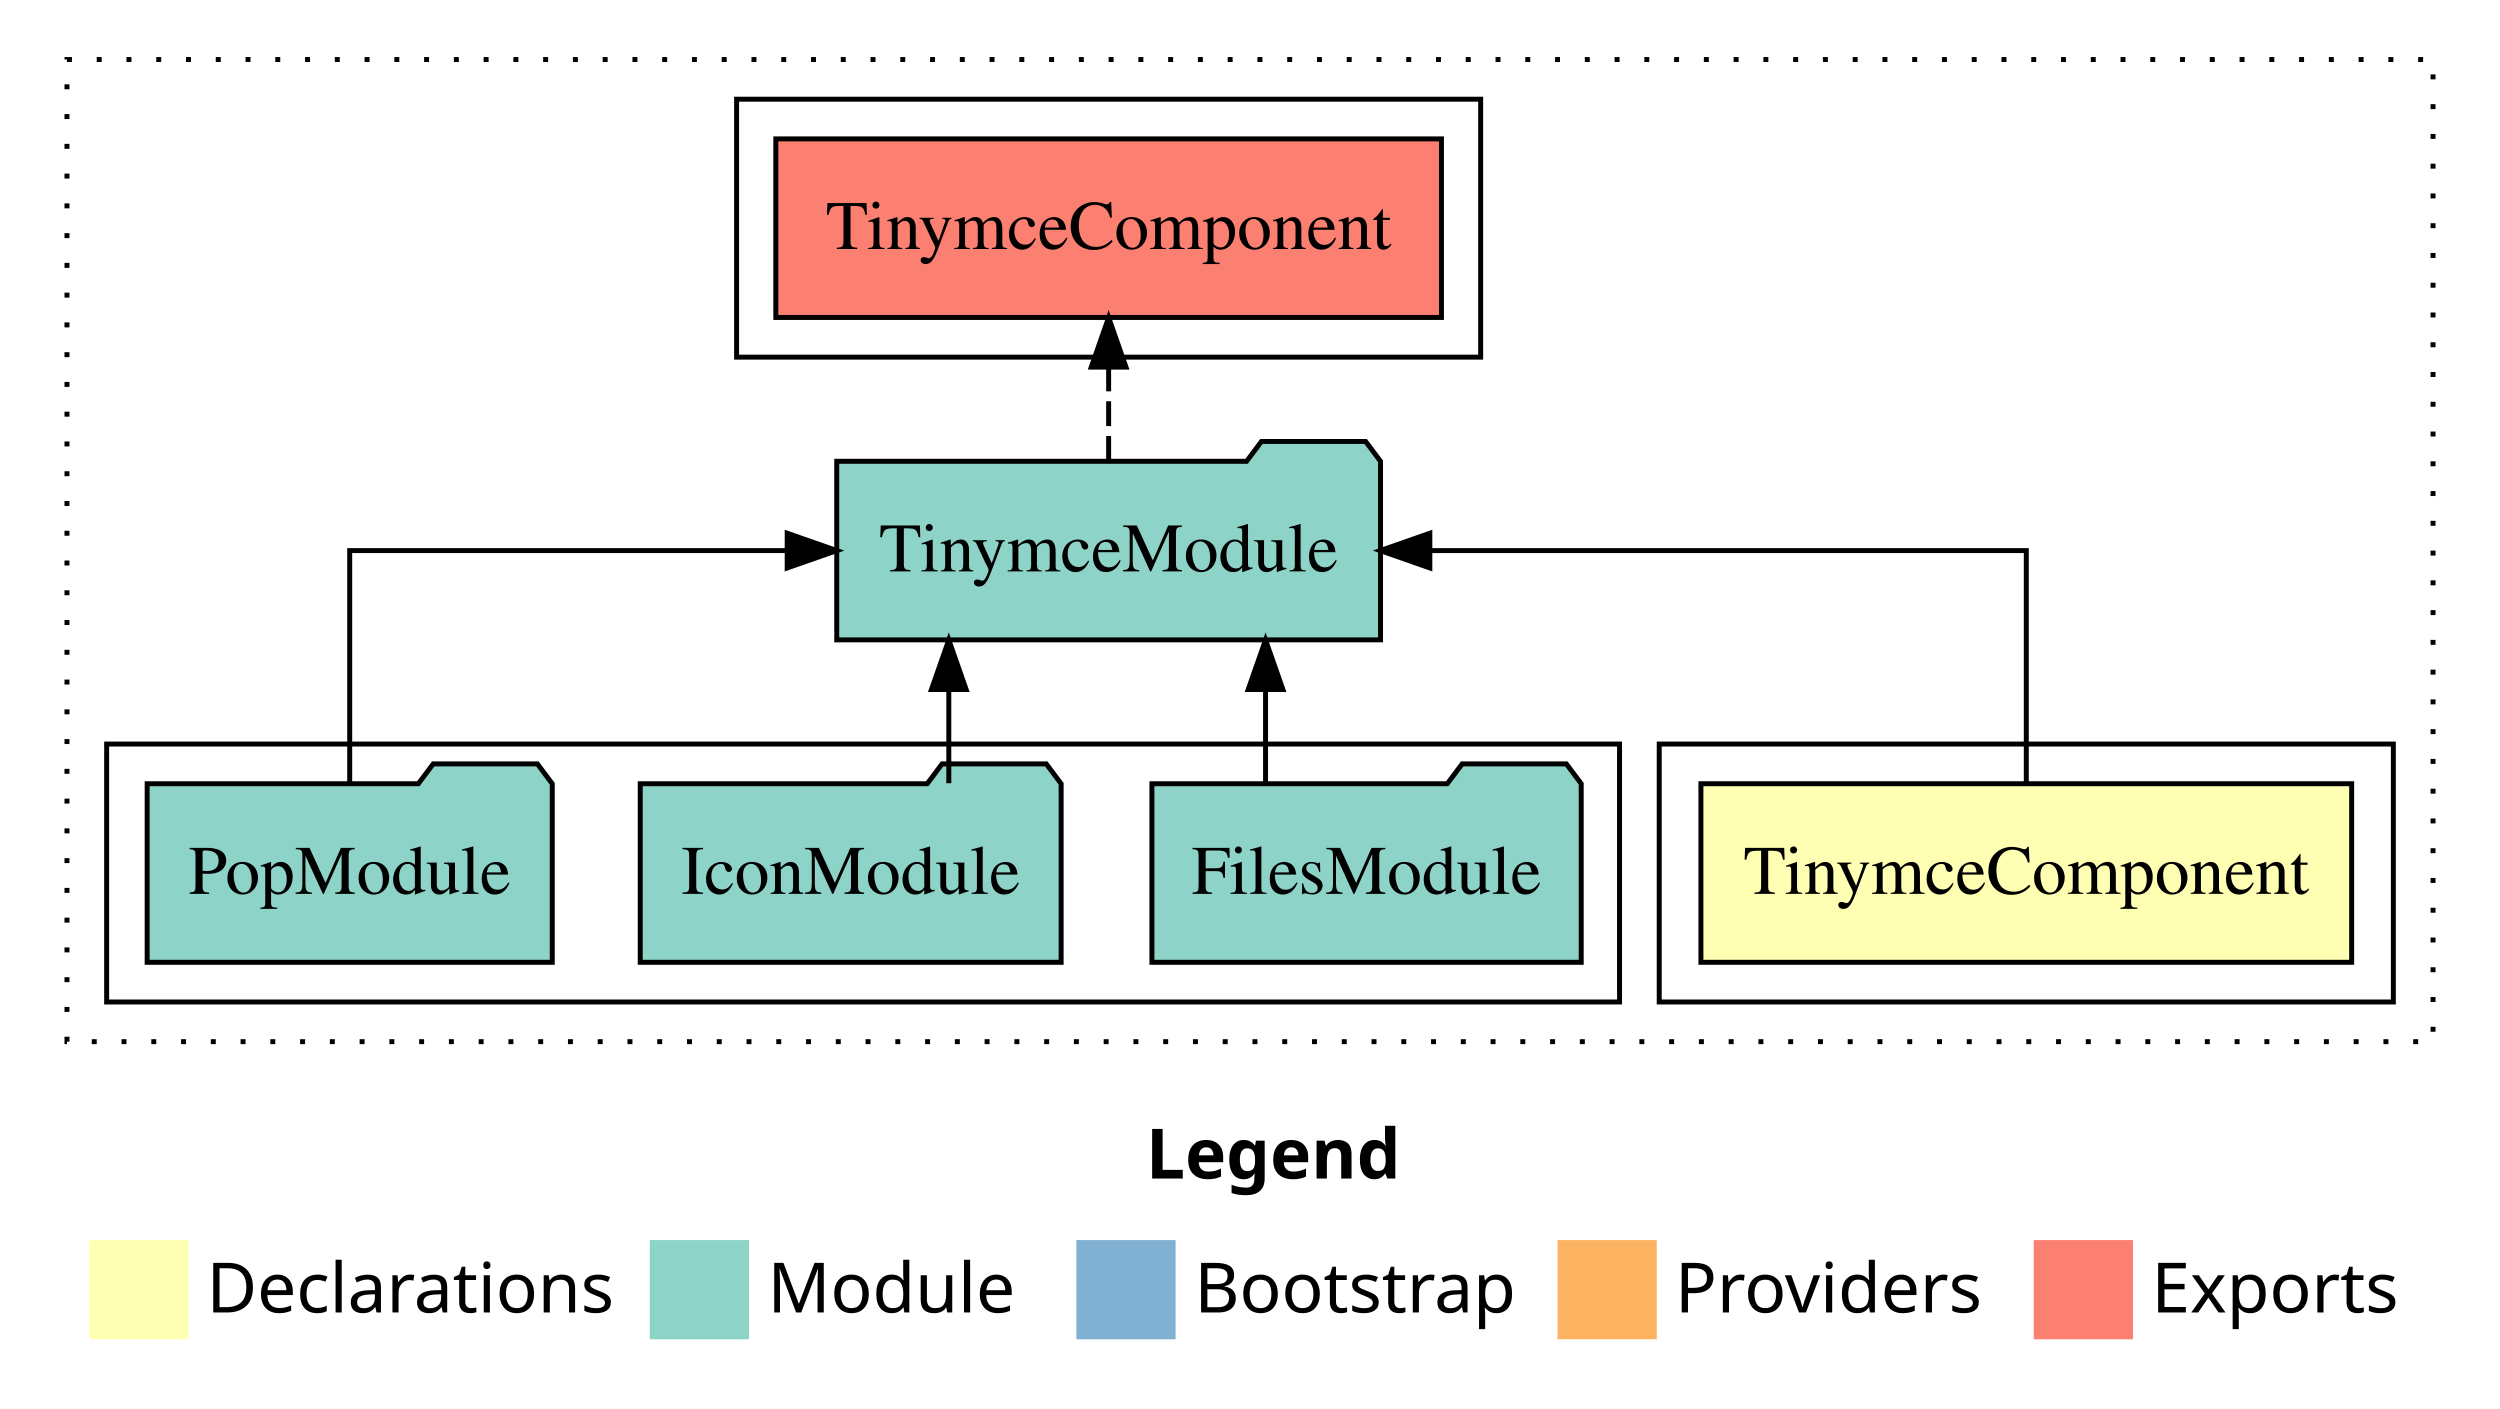
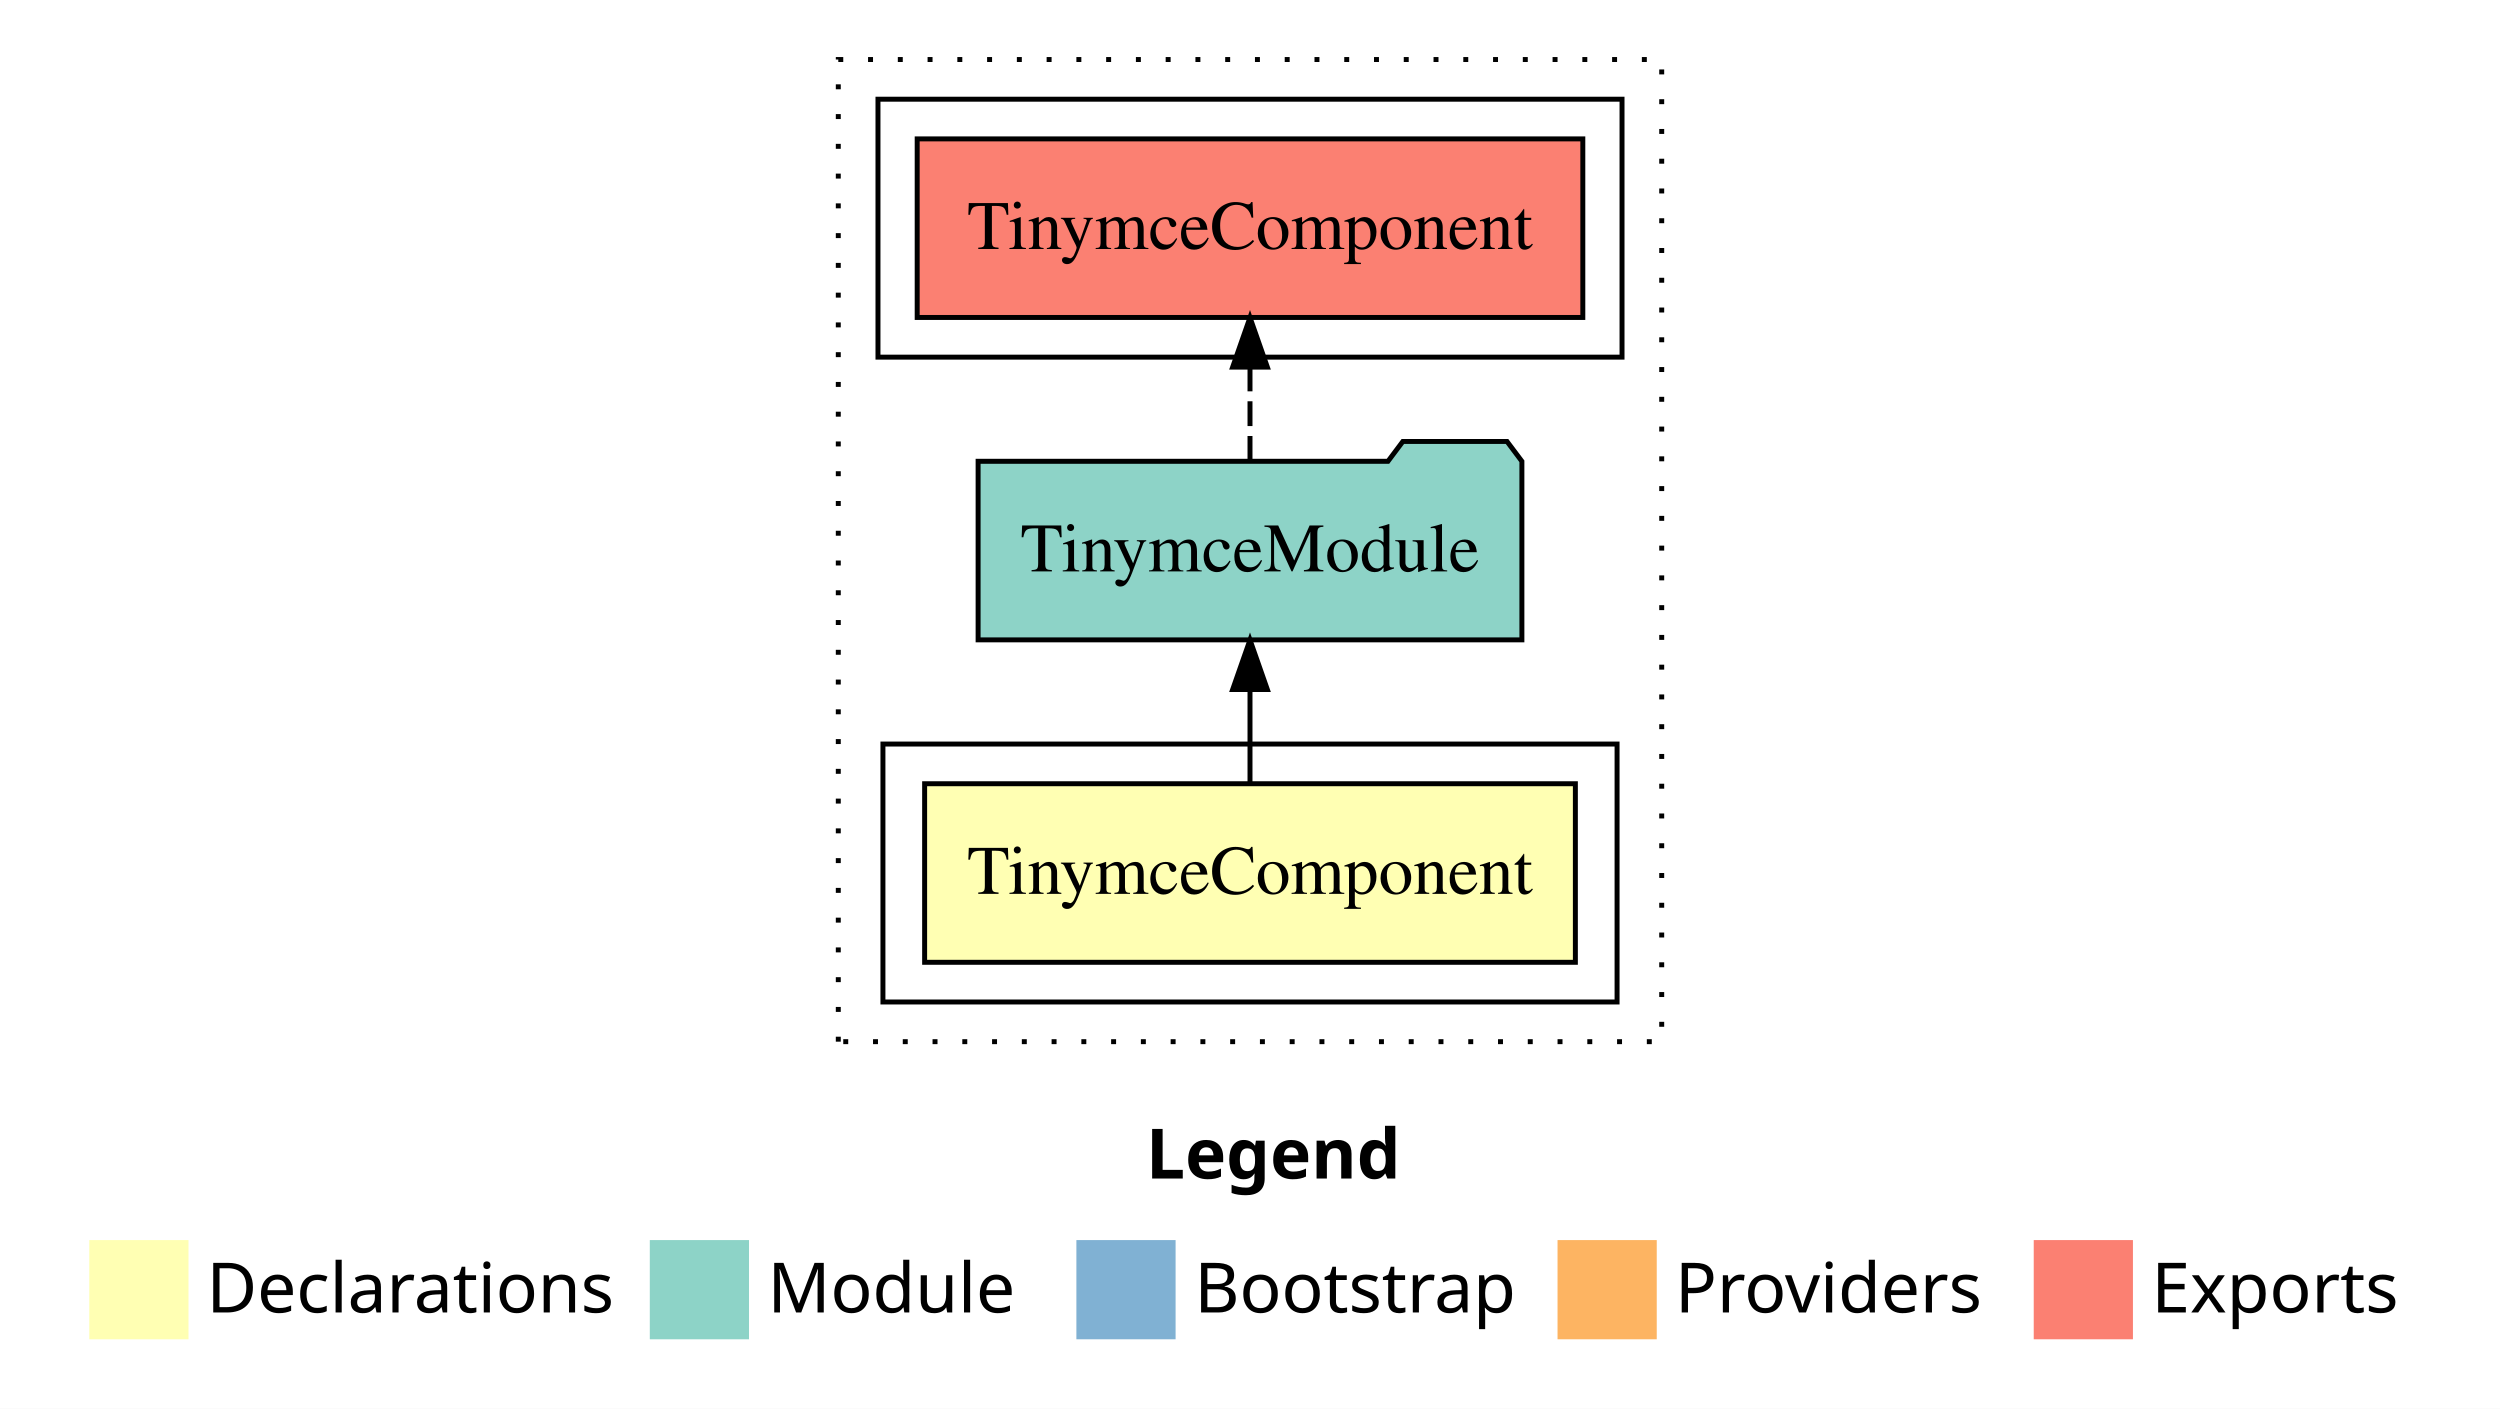
<svg xmlns="http://www.w3.org/2000/svg" width="504pt" height="284pt" viewBox="0.00 0.00 504.00 284.00">
  <g id="graph0" class="graph" transform="scale(1 1) rotate(0) translate(4 280)">
    <polygon fill="#ffffff" stroke="transparent" points="-4,4 -4,-280 500,-280 500,4 -4,4" />
    <text text-anchor="start" x="227.009" y="-42.4" font-family="sans-serif" font-weight="bold" font-size="14.00" fill="#000000">Legend</text>
    <polygon fill="#ffffb3" stroke="transparent" points="14,-10 14,-30 34,-30 34,-10 14,-10" />
    <text text-anchor="start" x="37.629" y="-15.4" font-family="sans-serif" font-size="14.00" fill="#000000">  Declarations</text>
    <polygon fill="#8dd3c7" stroke="transparent" points="127,-10 127,-30 147,-30 147,-10 127,-10" />
    <text text-anchor="start" x="150.725" y="-15.4" font-family="sans-serif" font-size="14.00" fill="#000000">  Module</text>
    <polygon fill="#80b1d3" stroke="transparent" points="213,-10 213,-30 233,-30 233,-10 213,-10" />
    <text text-anchor="start" x="236.781" y="-15.4" font-family="sans-serif" font-size="14.00" fill="#000000">  Bootstrap</text>
    <polygon fill="#fdb462" stroke="transparent" points="310,-10 310,-30 330,-30 330,-10 310,-10" />
    <text text-anchor="start" x="333.673" y="-15.4" font-family="sans-serif" font-size="14.00" fill="#000000">  Providers</text>
    <polygon fill="#fb8072" stroke="transparent" points="406,-10 406,-30 426,-30 426,-10 406,-10" />
    <text text-anchor="start" x="429.726" y="-15.4" font-family="sans-serif" font-size="14.00" fill="#000000">  Exports</text>
    <g id="clust1" class="cluster">
-       <polygon fill="none" stroke="#000000" stroke-dasharray="1,5" points="9.5,-70 9.5,-268 486.5,-268 486.5,-70 9.5,-70" />
+       <polygon fill="none" stroke="#000000" stroke-dasharray="1,5" points="165,-70 165,-268 331,-268 331,-70 165,-70" />
    </g>
    <g id="clust2" class="cluster">
-       <polygon fill="none" stroke="#000000" points="330.5,-78 330.5,-130 478.5,-130 478.5,-78 330.5,-78" />
-     </g>
-     <g id="clust4" class="cluster">
-       <polygon fill="none" stroke="#000000" points="17.5,-78 17.5,-130 322.5,-130 322.5,-78 17.5,-78" />
+       <polygon fill="none" stroke="#000000" points="174,-78 174,-130 322,-130 322,-78 174,-78" />
    </g>
    <g id="clust5" class="cluster">
-       <polygon fill="none" stroke="#000000" points="144.5,-208 144.5,-260 294.5,-260 294.5,-208 144.5,-208" />
+       <polygon fill="none" stroke="#000000" points="173,-208 173,-260 323,-260 323,-208 173,-208" />
    </g>
    <g id="node1" class="node">
-       <polygon fill="#ffffb3" stroke="#000000" points="470.095,-122 338.905,-122 338.905,-86 470.095,-86 470.095,-122" />
-       <text text-anchor="middle" x="404.5" y="-99.8" font-family="Times,serif" font-size="14.00" fill="#000000">TinymceComponent</text>
+       <polygon fill="#ffffb3" stroke="#000000" points="313.595,-122 182.405,-122 182.405,-86 313.595,-86 313.595,-122" />
+       <text text-anchor="middle" x="248" y="-99.8" font-family="Times,serif" font-size="14.00" fill="#000000">TinymceComponent</text>
    </g>
    <g id="node2" class="node">
-       <polygon fill="#8dd3c7" stroke="#000000" points="274.313,-187 271.313,-191 250.313,-191 247.313,-187 164.687,-187 164.687,-151 274.313,-151 274.313,-187" />
-       <text text-anchor="middle" x="219.5" y="-164.8" font-family="Times,serif" font-size="14.00" fill="#000000">TinymceModule</text>
+       <polygon fill="#8dd3c7" stroke="#000000" points="302.813,-187 299.813,-191 278.813,-191 275.813,-187 193.187,-187 193.187,-151 302.813,-151 302.813,-187" />
+       <text text-anchor="middle" x="248" y="-164.8" font-family="Times,serif" font-size="14.00" fill="#000000">TinymceModule</text>
    </g>
    <g id="edge1" class="edge">
-       <path fill="none" stroke="#000000" d="M404.5,-122.106C404.5,-141.339 404.5,-169 404.5,-169 404.5,-169 284.255,-169 284.255,-169" />
-       <polygon fill="#000000" stroke="#000000" points="284.255,-165.5 274.255,-169 284.255,-172.5 284.255,-165.5" />
-     </g>
-     <g id="node6" class="node">
-       <polygon fill="#fb8072" stroke="#000000" points="286.596,-252 152.404,-252 152.404,-216 286.596,-216 286.596,-252" />
-       <text text-anchor="middle" x="219.5" y="-229.8" font-family="Times,serif" font-size="14.00" fill="#000000">TinymceComponent </text>
-     </g>
-     <g id="edge5" class="edge">
-       <path fill="none" stroke="#000000" stroke-dasharray="5,2" d="M219.5,-187.106C219.5,-187.106 219.5,-205.991 219.5,-205.991" />
-       <polygon fill="#000000" stroke="#000000" points="216,-205.991 219.5,-215.991 223,-205.991 216,-205.991" />
+       <path fill="none" stroke="#000000" d="M248,-122.106C248,-122.106 248,-140.991 248,-140.991" />
+       <polygon fill="#000000" stroke="#000000" points="244.5,-140.991 248,-150.991 251.5,-140.991 244.5,-140.991" />
    </g>
    <g id="node3" class="node">
-       <polygon fill="#8dd3c7" stroke="#000000" points="314.773,-122 311.773,-126 290.773,-126 287.773,-122 228.227,-122 228.227,-86 314.773,-86 314.773,-122" />
-       <text text-anchor="middle" x="271.5" y="-99.8" font-family="Times,serif" font-size="14.00" fill="#000000">FilesModule</text>
+       <polygon fill="#fb8072" stroke="#000000" points="315.096,-252 180.904,-252 180.904,-216 315.096,-216 315.096,-252" />
+       <text text-anchor="middle" x="248" y="-229.8" font-family="Times,serif" font-size="14.00" fill="#000000">TinymceComponent </text>
    </g>
    <g id="edge2" class="edge">
-       <path fill="none" stroke="#000000" d="M251.135,-122.106C251.135,-122.106 251.135,-140.991 251.135,-140.991" />
-       <polygon fill="#000000" stroke="#000000" points="247.635,-140.991 251.135,-150.991 254.635,-140.991 247.635,-140.991" />
-     </g>
-     <g id="node4" class="node">
-       <polygon fill="#8dd3c7" stroke="#000000" points="209.926,-122 206.926,-126 185.926,-126 182.926,-122 125.074,-122 125.074,-86 209.926,-86 209.926,-122" />
-       <text text-anchor="middle" x="167.5" y="-99.8" font-family="Times,serif" font-size="14.00" fill="#000000">IconModule</text>
-     </g>
-     <g id="edge3" class="edge">
-       <path fill="none" stroke="#000000" d="M187.278,-122.106C187.278,-122.106 187.278,-140.991 187.278,-140.991" />
-       <polygon fill="#000000" stroke="#000000" points="183.778,-140.991 187.278,-150.991 190.778,-140.991 183.778,-140.991" />
-     </g>
-     <g id="node5" class="node">
-       <polygon fill="#8dd3c7" stroke="#000000" points="107.333,-122 104.333,-126 83.333,-126 80.333,-122 25.667,-122 25.667,-86 107.333,-86 107.333,-122" />
-       <text text-anchor="middle" x="66.5" y="-99.8" font-family="Times,serif" font-size="14.00" fill="#000000">PopModule</text>
-     </g>
-     <g id="edge4" class="edge">
-       <path fill="none" stroke="#000000" d="M66.5,-122.106C66.5,-141.339 66.5,-169 66.5,-169 66.5,-169 154.696,-169 154.696,-169" />
-       <polygon fill="#000000" stroke="#000000" points="154.696,-172.5 164.696,-169 154.696,-165.5 154.696,-172.5" />
+       <path fill="none" stroke="#000000" stroke-dasharray="5,2" d="M248,-187.106C248,-187.106 248,-205.991 248,-205.991" />
+       <polygon fill="#000000" stroke="#000000" points="244.5,-205.991 248,-215.991 251.5,-205.991 244.5,-205.991" />
    </g>
  </g>
</svg>
